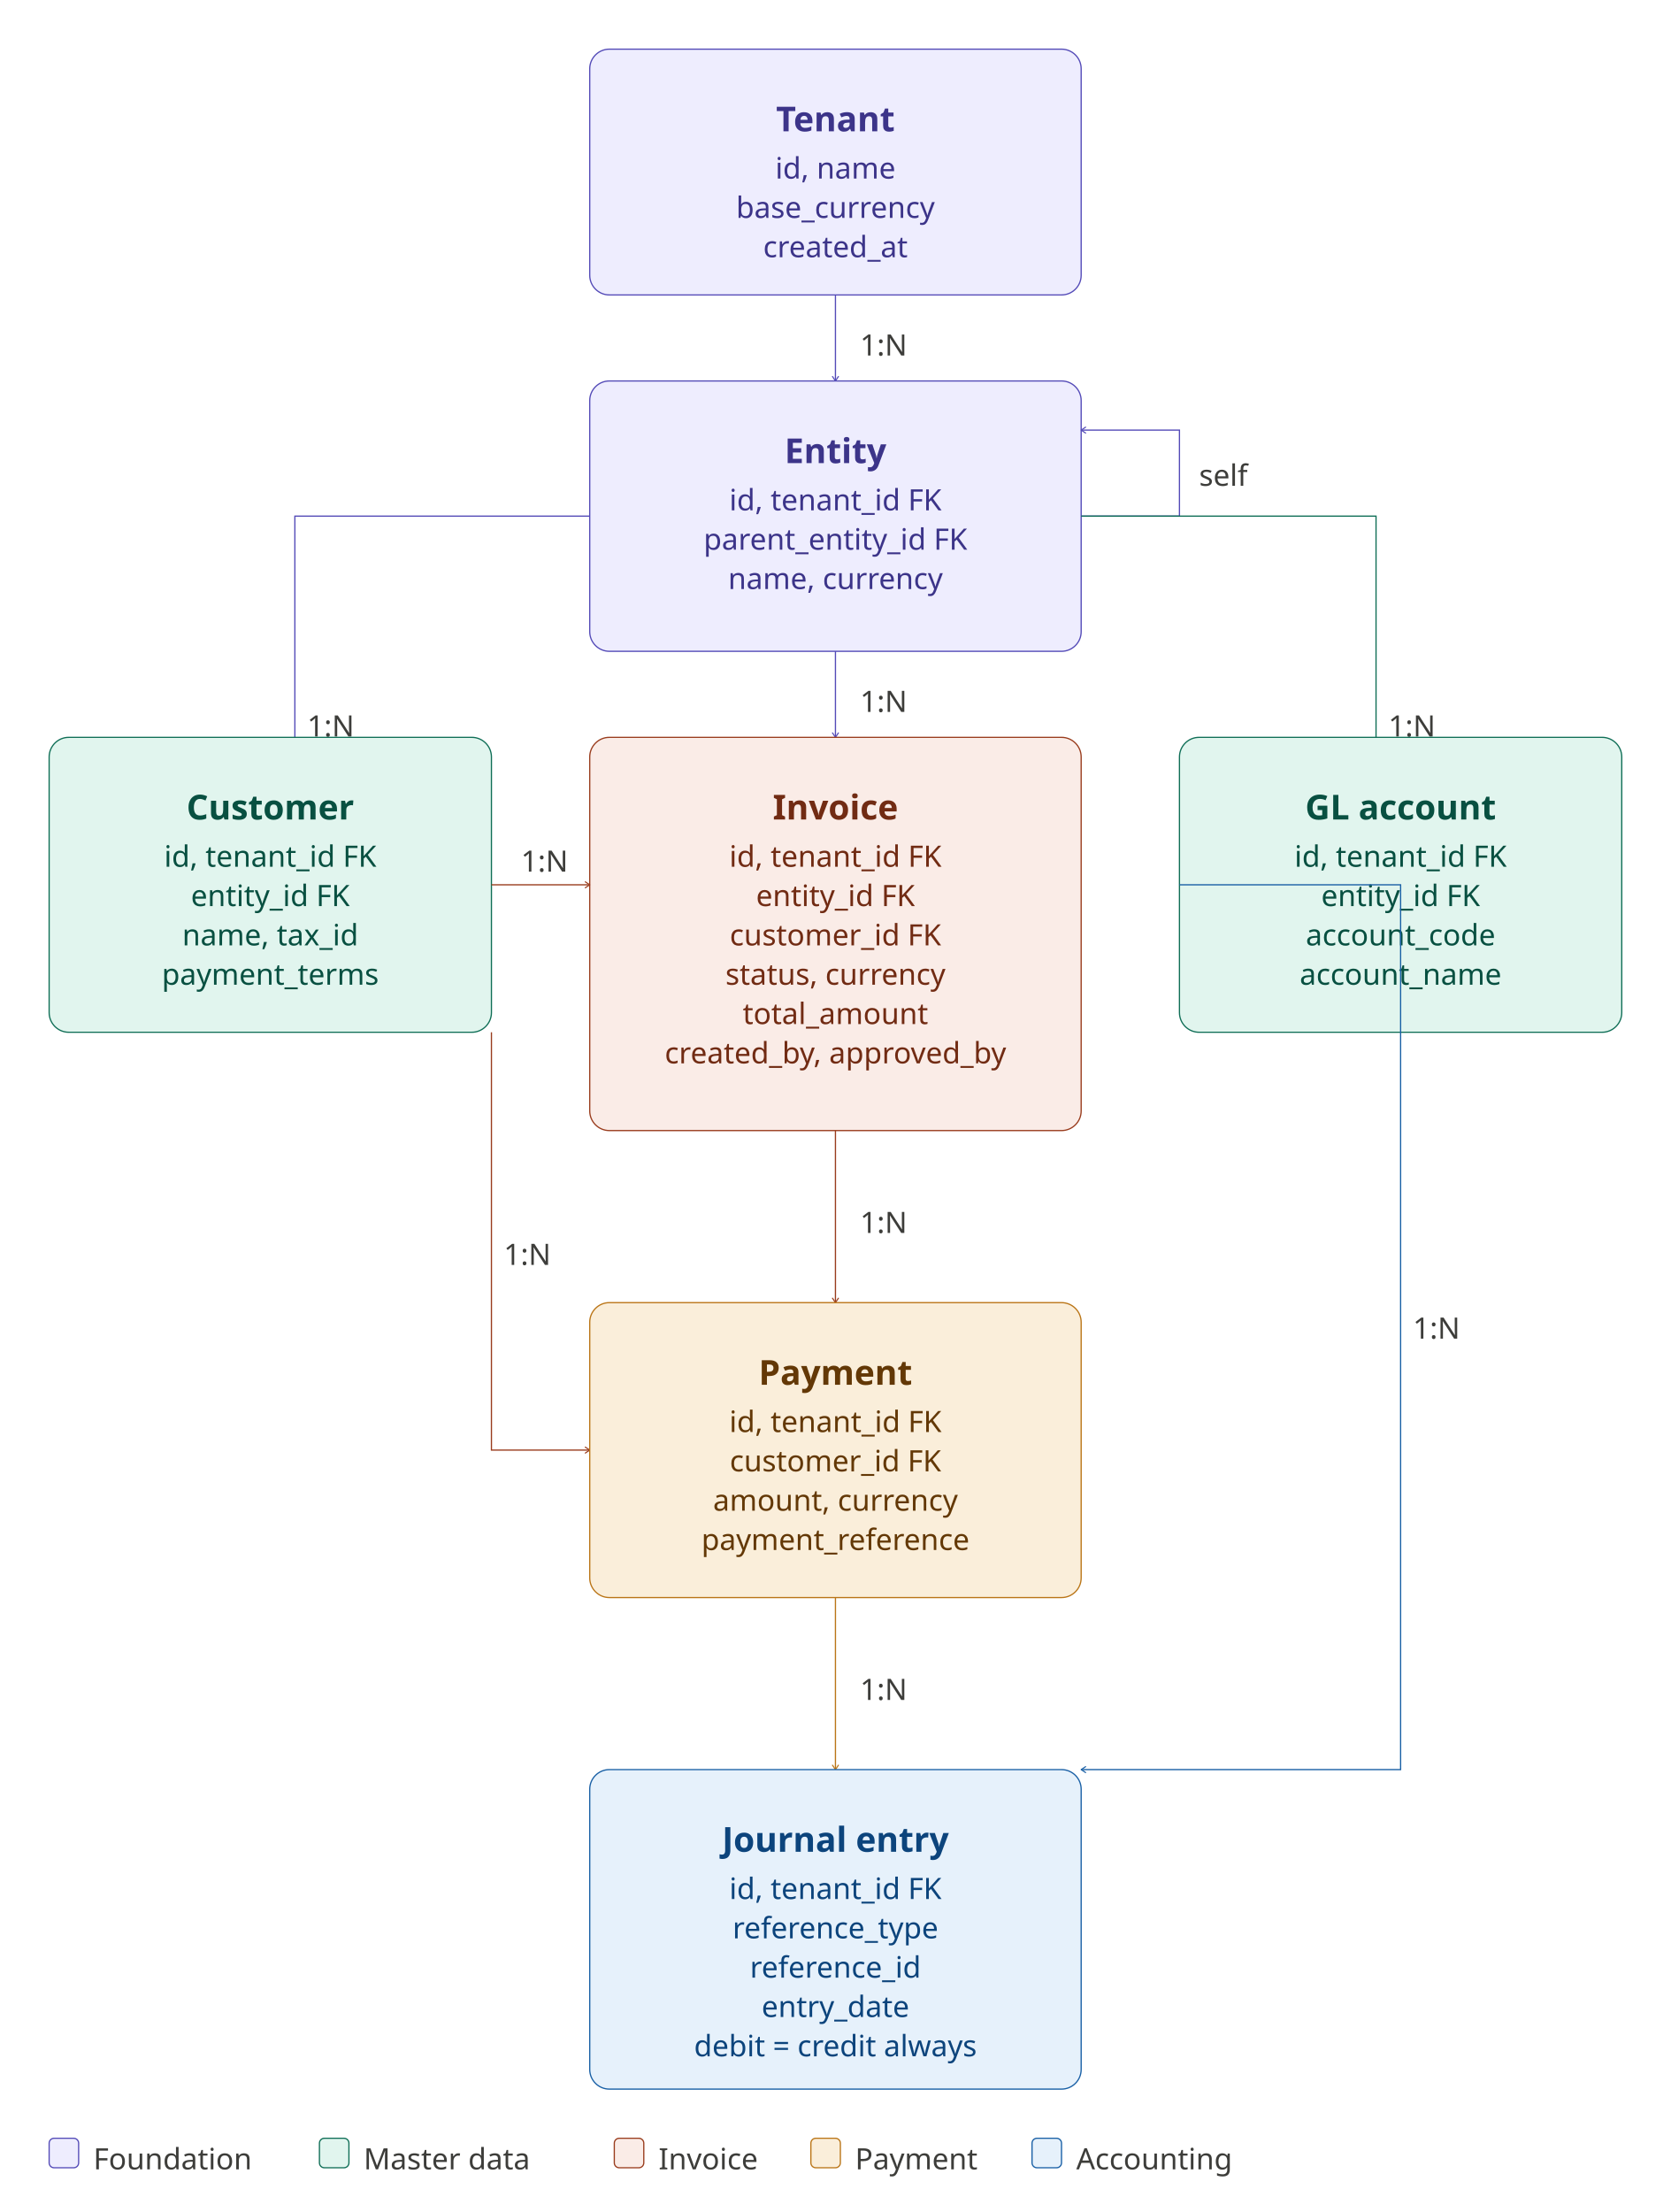
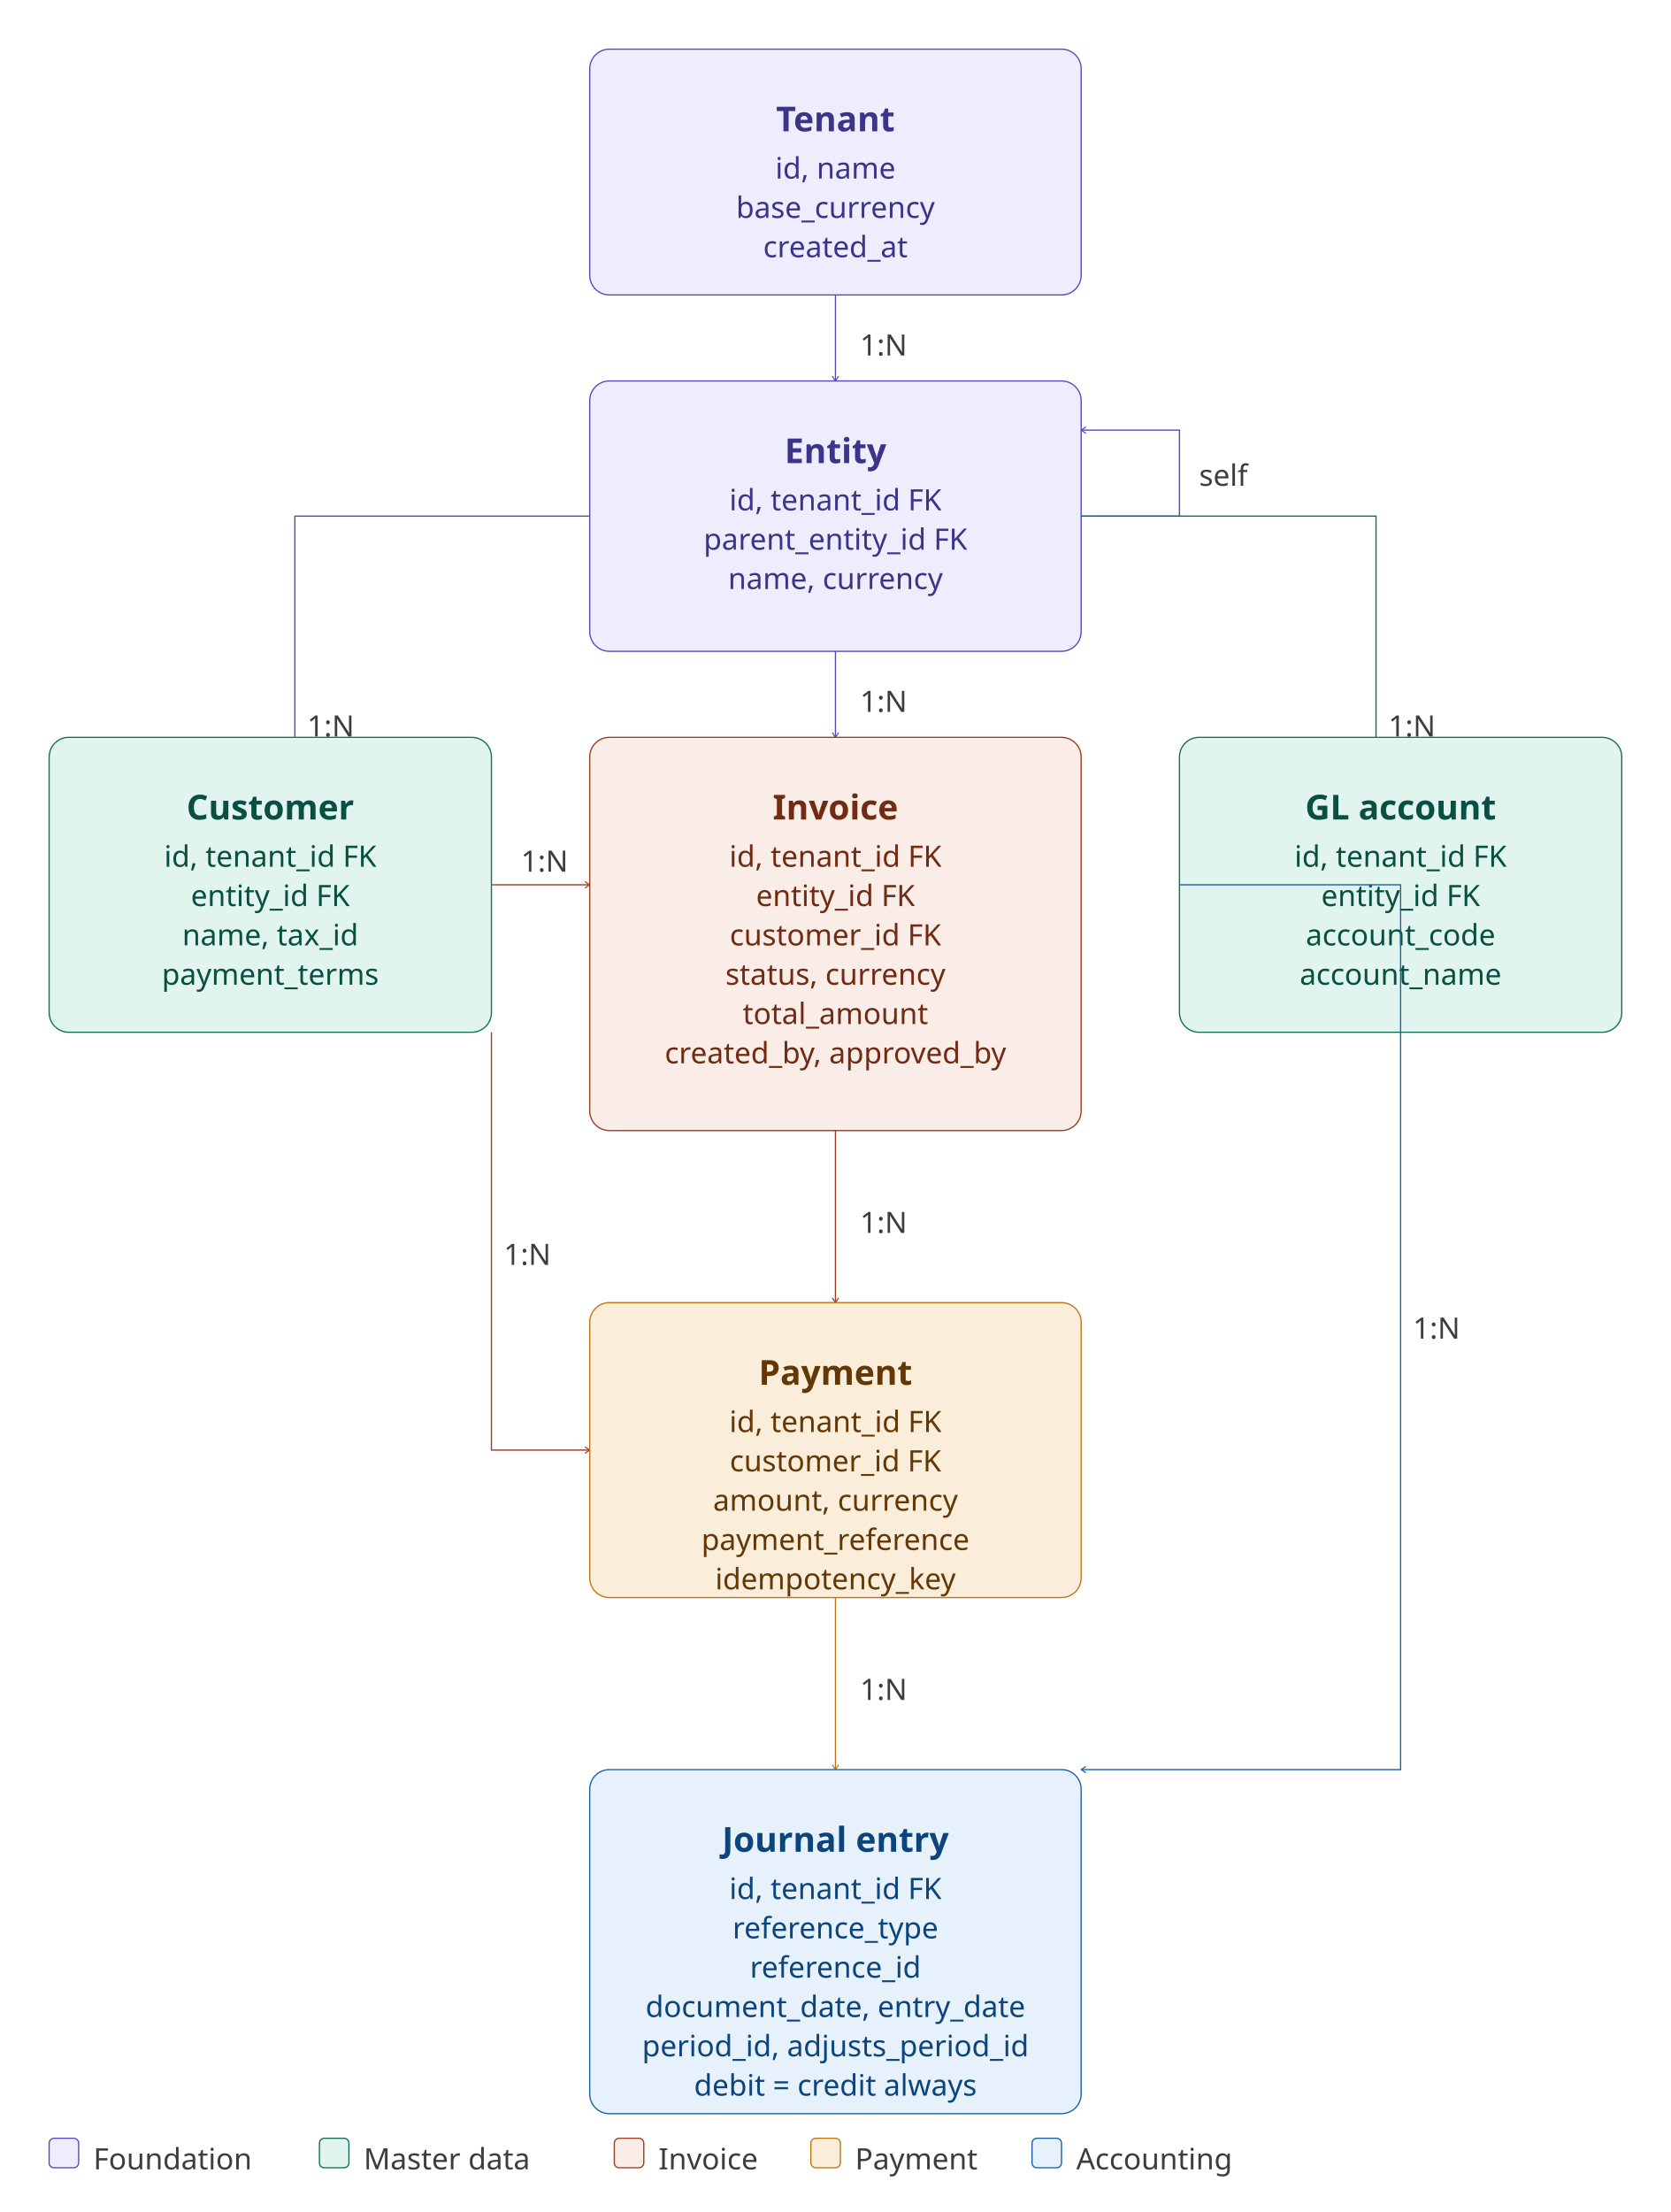
<svg xmlns="http://www.w3.org/2000/svg" width="100%" viewBox="0 0 680 900" role="img">
  <defs>
    <marker id="arrow" viewBox="0 0 10 10" refX="8" refY="5" markerWidth="6" markerHeight="6" orient="auto-start-reverse">
      <path d="M2 1L8 5L2 9" fill="none" stroke="context-stroke" stroke-width="1.5" stroke-linecap="round" stroke-linejoin="round" />
    </marker>
    <style>
text { font-family: sans-serif; fill: #3d3d3a; }
.th { font-size: 14px; font-weight: 600; }
.ts { font-size: 12px; }
.purple-fill { fill: #EEEDFE; stroke: #534AB7; }
.teal-fill { fill: #E1F5EE; stroke: #0F6E56; }
.coral-fill { fill: #FAECE7; stroke: #993C1D; }
.amber-fill { fill: #FAEEDA; stroke: #BA7517; }
.blue-fill { fill: #E6F1FB; stroke: #185FA5; }
.purple-text { fill: #3C3489; }
.teal-text { fill: #085041; }
.coral-text { fill: #712B13; }
.amber-text { fill: #633806; }
.blue-text { fill: #0C447C; }
</style>
  </defs>
  <rect x="240" y="20" width="200" height="100" rx="8" stroke-width="0.5" class="purple-fill" />
  <text class="th purple-text" x="340" y="48" text-anchor="middle" dominant-baseline="central">Tenant</text>
  <text class="ts purple-text" x="340" y="68" text-anchor="middle" dominant-baseline="central">id, name</text>
  <text class="ts purple-text" x="340" y="84" text-anchor="middle" dominant-baseline="central">base_currency</text>
  <text class="ts purple-text" x="340" y="100" text-anchor="middle" dominant-baseline="central">created_at</text>
  <line x1="340" y1="120" x2="340" y2="155" stroke="#534AB7" stroke-width="0.5" marker-end="url(#arrow)" fill="none" />
  <text class="ts" x="350" y="140" dominant-baseline="central">1:N</text>
  <rect x="240" y="155" width="200" height="110" rx="8" stroke-width="0.5" class="purple-fill" />
  <text class="th purple-text" x="340" y="183" text-anchor="middle" dominant-baseline="central">Entity</text>
  <text class="ts purple-text" x="340" y="203" text-anchor="middle" dominant-baseline="central">id, tenant_id FK</text>
  <text class="ts purple-text" x="340" y="219" text-anchor="middle" dominant-baseline="central">parent_entity_id FK</text>
  <text class="ts purple-text" x="340" y="235" text-anchor="middle" dominant-baseline="central">name, currency</text>
  <path d="M440 210 L480 210 L480 175 L440 175" stroke="#534AB7" stroke-width="0.5" fill="none" marker-end="url(#arrow)" />
  <text class="ts" x="488" y="193" dominant-baseline="central">self</text>
  <path d="M240 210 L120 210 L120 370 L160 370" stroke="#534AB7" stroke-width="0.5" fill="none" marker-end="url(#arrow)" />
  <text class="ts" x="125" y="295" dominant-baseline="central">1:N</text>
  <path d="M340 265 L340 300" stroke="#534AB7" stroke-width="0.5" fill="none" marker-end="url(#arrow)" />
  <text class="ts" x="350" y="285" dominant-baseline="central">1:N</text>
  <path d="M440 210 L560 210 L560 370 L520 370" stroke="#0F6E56" stroke-width="0.5" fill="none" marker-end="url(#arrow)" />
  <text class="ts" x="565" y="295" dominant-baseline="central">1:N</text>
  <rect x="20" y="300" width="180" height="120" rx="8" stroke-width="0.5" class="teal-fill" />
  <text class="th teal-text" x="110" y="328" text-anchor="middle" dominant-baseline="central">Customer</text>
  <text class="ts teal-text" x="110" y="348" text-anchor="middle" dominant-baseline="central">id, tenant_id FK</text>
  <text class="ts teal-text" x="110" y="364" text-anchor="middle" dominant-baseline="central">entity_id FK</text>
  <text class="ts teal-text" x="110" y="380" text-anchor="middle" dominant-baseline="central">name, tax_id</text>
  <text class="ts teal-text" x="110" y="396" text-anchor="middle" dominant-baseline="central">payment_terms</text>
  <rect x="240" y="300" width="200" height="160" rx="8" stroke-width="0.5" class="coral-fill" />
  <text class="th coral-text" x="340" y="328" text-anchor="middle" dominant-baseline="central">Invoice</text>
  <text class="ts coral-text" x="340" y="348" text-anchor="middle" dominant-baseline="central">id, tenant_id FK</text>
  <text class="ts coral-text" x="340" y="364" text-anchor="middle" dominant-baseline="central">entity_id FK</text>
  <text class="ts coral-text" x="340" y="380" text-anchor="middle" dominant-baseline="central">customer_id FK</text>
  <text class="ts coral-text" x="340" y="396" text-anchor="middle" dominant-baseline="central">status, currency</text>
  <text class="ts coral-text" x="340" y="412" text-anchor="middle" dominant-baseline="central">total_amount</text>
  <text class="ts coral-text" x="340" y="428" text-anchor="middle" dominant-baseline="central">created_by, approved_by</text>
  <path d="M200 360 L240 360" stroke="#993C1D" stroke-width="0.5" fill="none" marker-end="url(#arrow)" />
  <text class="ts" x="212" y="350" dominant-baseline="central">1:N</text>
  <rect x="480" y="300" width="180" height="120" rx="8" stroke-width="0.5" class="teal-fill" />
  <text class="th teal-text" x="570" y="328" text-anchor="middle" dominant-baseline="central">GL account</text>
  <text class="ts teal-text" x="570" y="348" text-anchor="middle" dominant-baseline="central">id, tenant_id FK</text>
  <text class="ts teal-text" x="570" y="364" text-anchor="middle" dominant-baseline="central">entity_id FK</text>
  <text class="ts teal-text" x="570" y="380" text-anchor="middle" dominant-baseline="central">account_code</text>
  <text class="ts teal-text" x="570" y="396" text-anchor="middle" dominant-baseline="central">account_name</text>
  <path d="M340 460 L340 530" stroke="#993C1D" stroke-width="0.5" fill="none" marker-end="url(#arrow)" />
  <text class="ts" x="350" y="497" dominant-baseline="central">1:N</text>
  <path d="M200 420 L200 590 L240 590" stroke="#993C1D" stroke-width="0.5" fill="none" marker-end="url(#arrow)" />
  <text class="ts" x="205" y="510" dominant-baseline="central">1:N</text>
  <rect x="240" y="530" width="200" height="120" rx="8" stroke-width="0.5" class="amber-fill" />
  <text class="th amber-text" x="340" y="558" text-anchor="middle" dominant-baseline="central">Payment</text>
  <text class="ts amber-text" x="340" y="578" text-anchor="middle" dominant-baseline="central">id, tenant_id FK</text>
  <text class="ts amber-text" x="340" y="594" text-anchor="middle" dominant-baseline="central">customer_id FK</text>
  <text class="ts amber-text" x="340" y="610" text-anchor="middle" dominant-baseline="central">amount, currency</text>
  <text class="ts amber-text" x="340" y="626" text-anchor="middle" dominant-baseline="central">payment_reference</text>
+   <text class="ts amber-text" x="340" y="642" text-anchor="middle" dominant-baseline="central">idempotency_key</text>
  <path d="M340 650 L340 720" stroke="#BA7517" stroke-width="0.5" fill="none" marker-end="url(#arrow)" />
  <text class="ts" x="350" y="687" dominant-baseline="central">1:N</text>
  <path d="M480 360 L570 360 L570 720 L440 720" stroke="#185FA5" stroke-width="0.5" fill="none" marker-end="url(#arrow)" />
  <text class="ts" x="575" y="540" dominant-baseline="central">1:N</text>
-   <rect x="240" y="720" width="200" height="130" rx="8" stroke-width="0.5" class="blue-fill" />
+   <rect x="240" y="720" width="200" height="140" rx="8" stroke-width="0.5" class="blue-fill" />
  <text class="th blue-text" x="340" y="748" text-anchor="middle" dominant-baseline="central">Journal entry</text>
  <text class="ts blue-text" x="340" y="768" text-anchor="middle" dominant-baseline="central">id, tenant_id FK</text>
  <text class="ts blue-text" x="340" y="784" text-anchor="middle" dominant-baseline="central">reference_type</text>
  <text class="ts blue-text" x="340" y="800" text-anchor="middle" dominant-baseline="central">reference_id</text>
-   <text class="ts blue-text" x="340" y="816" text-anchor="middle" dominant-baseline="central">entry_date</text>
-   <text class="ts blue-text" x="340" y="832" text-anchor="middle" dominant-baseline="central">debit = credit always</text>
+   <text class="ts blue-text" x="340" y="816" text-anchor="middle" dominant-baseline="central">document_date, entry_date</text>
+   <text class="ts blue-text" x="340" y="832" text-anchor="middle" dominant-baseline="central">period_id, adjusts_period_id</text>
+   <text class="ts blue-text" x="340" y="848" text-anchor="middle" dominant-baseline="central">debit = credit always</text>
  <rect x="20" y="870" width="12" height="12" rx="2" fill="#EEEDFE" stroke="#534AB7" stroke-width="0.5" />
  <text class="ts" x="38" y="878" dominant-baseline="central">Foundation</text>
  <rect x="130" y="870" width="12" height="12" rx="2" fill="#E1F5EE" stroke="#0F6E56" stroke-width="0.5" />
  <text class="ts" x="148" y="878" dominant-baseline="central">Master data</text>
  <rect x="250" y="870" width="12" height="12" rx="2" fill="#FAECE7" stroke="#993C1D" stroke-width="0.5" />
  <text class="ts" x="268" y="878" dominant-baseline="central">Invoice</text>
  <rect x="330" y="870" width="12" height="12" rx="2" fill="#FAEEDA" stroke="#BA7517" stroke-width="0.5" />
  <text class="ts" x="348" y="878" dominant-baseline="central">Payment</text>
  <rect x="420" y="870" width="12" height="12" rx="2" fill="#E6F1FB" stroke="#185FA5" stroke-width="0.5" />
  <text class="ts" x="438" y="878" dominant-baseline="central">Accounting</text>
</svg>
